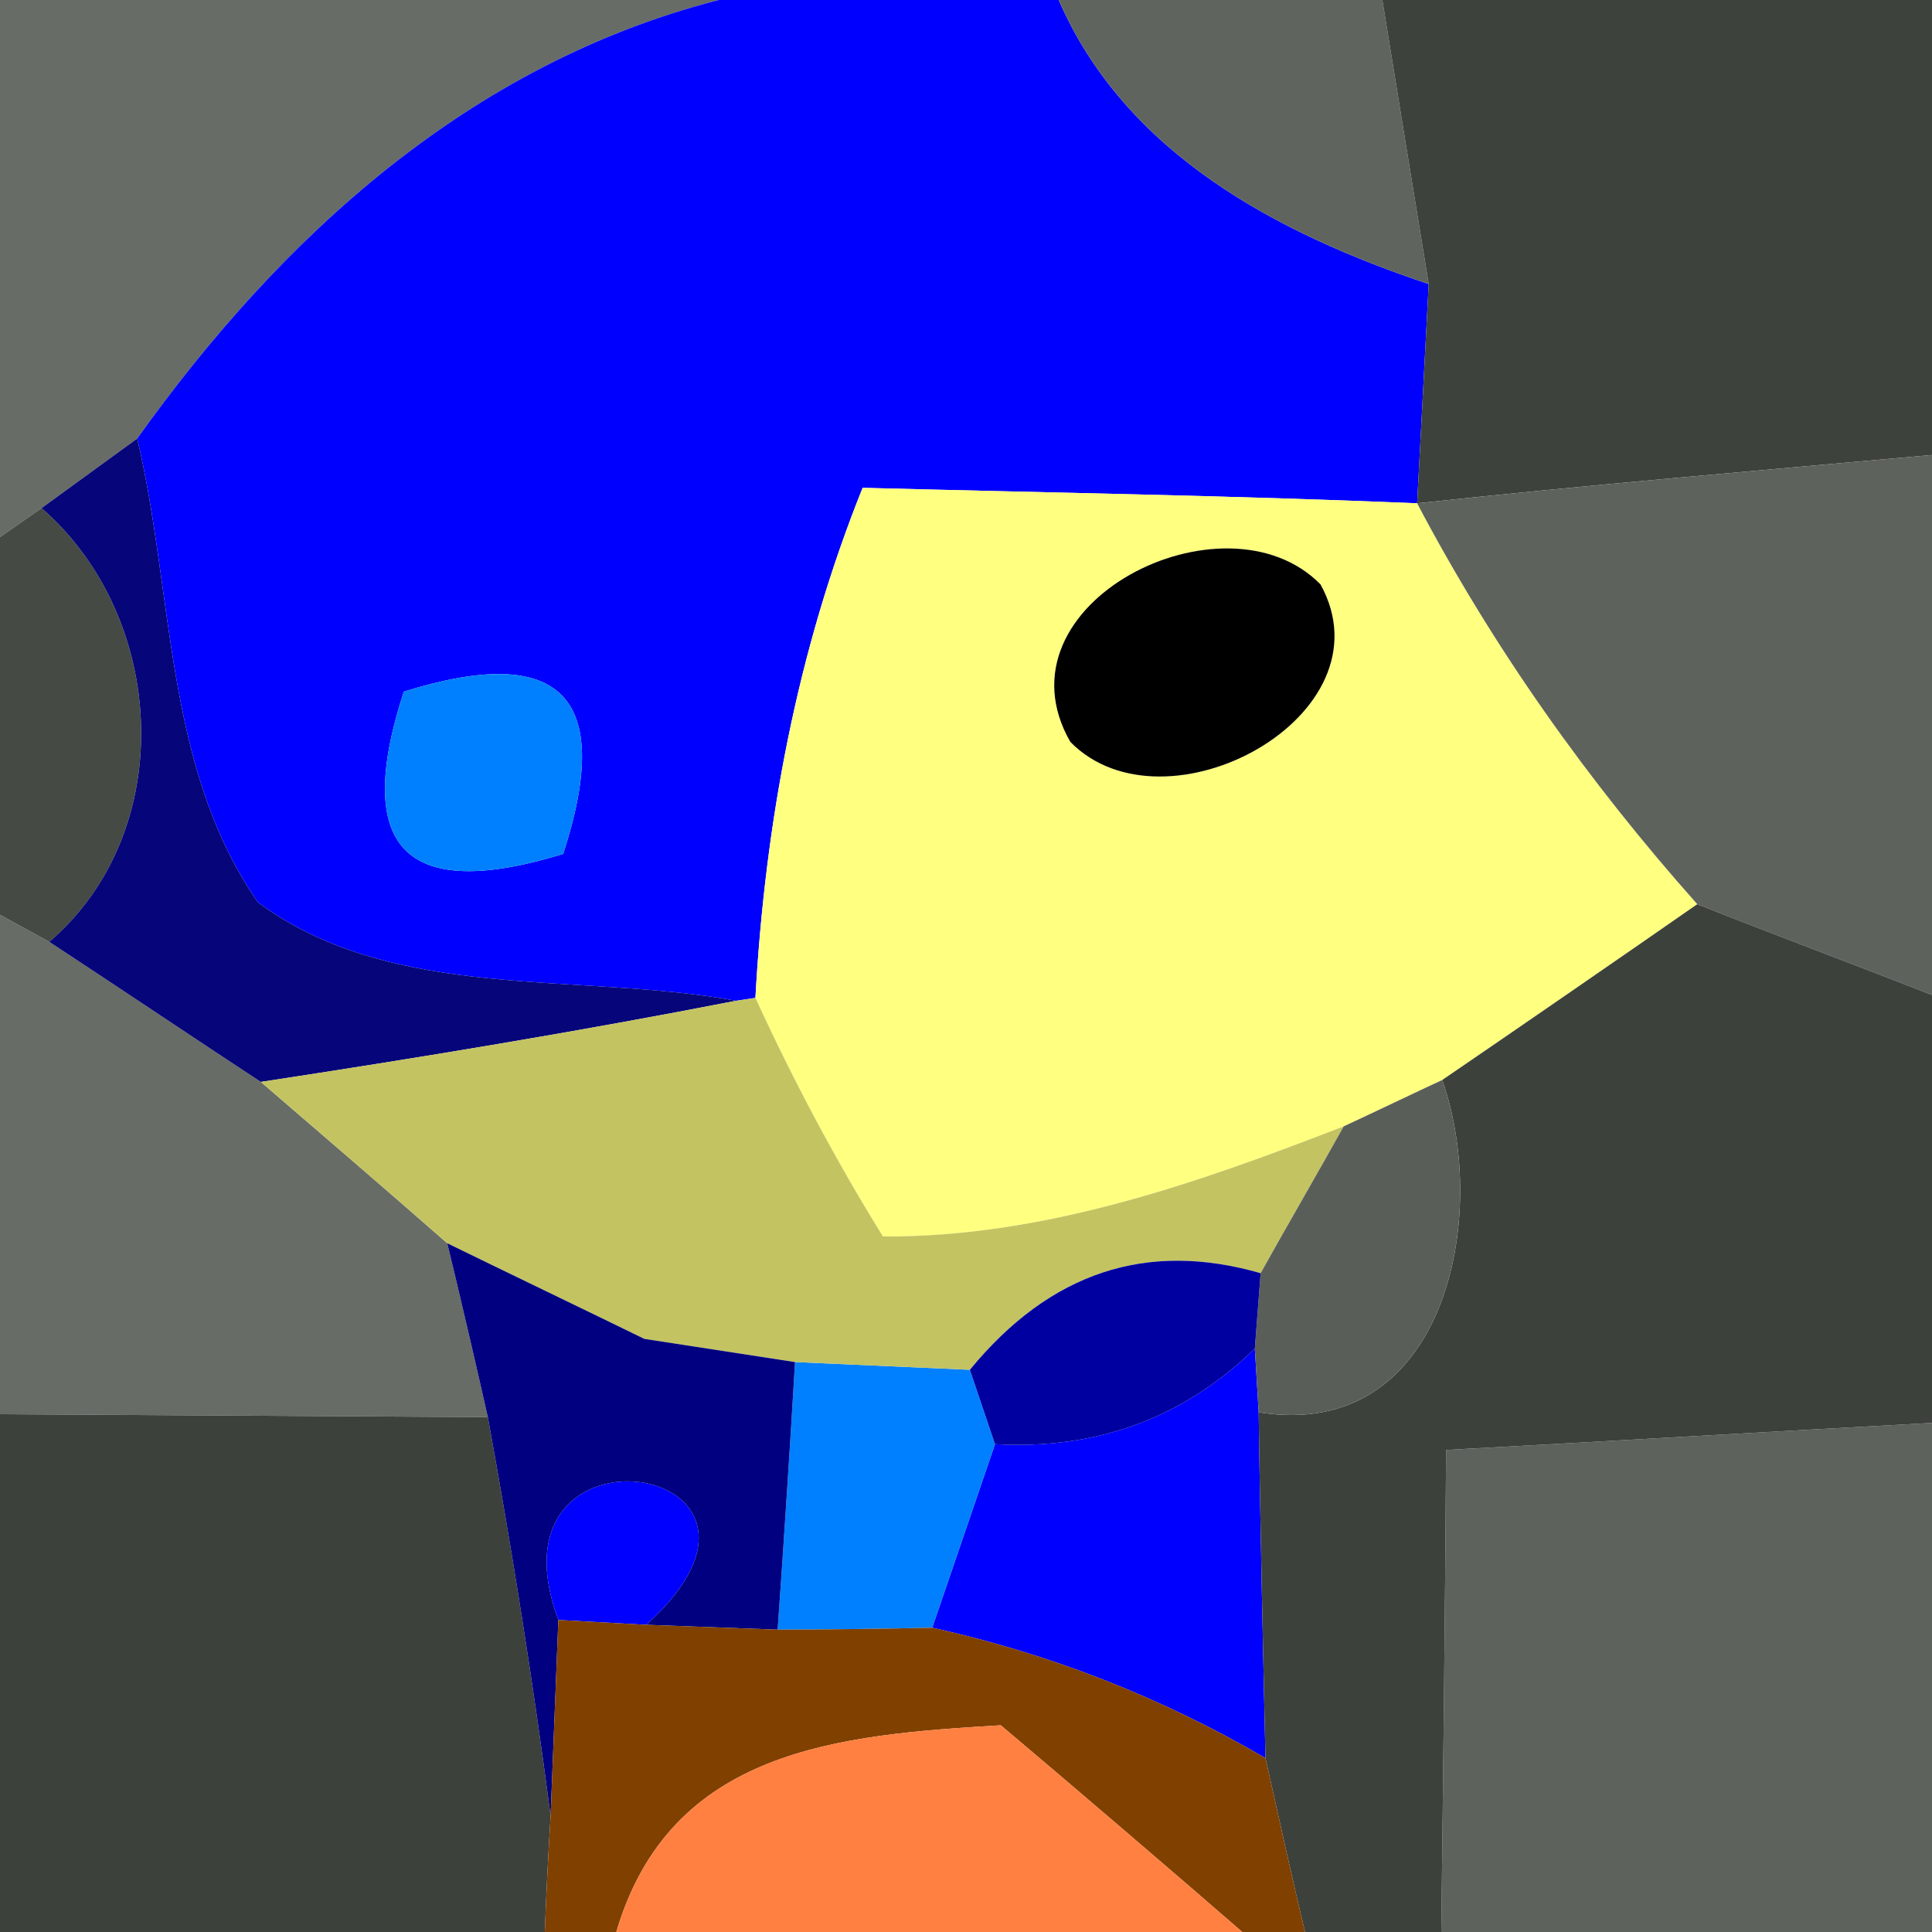
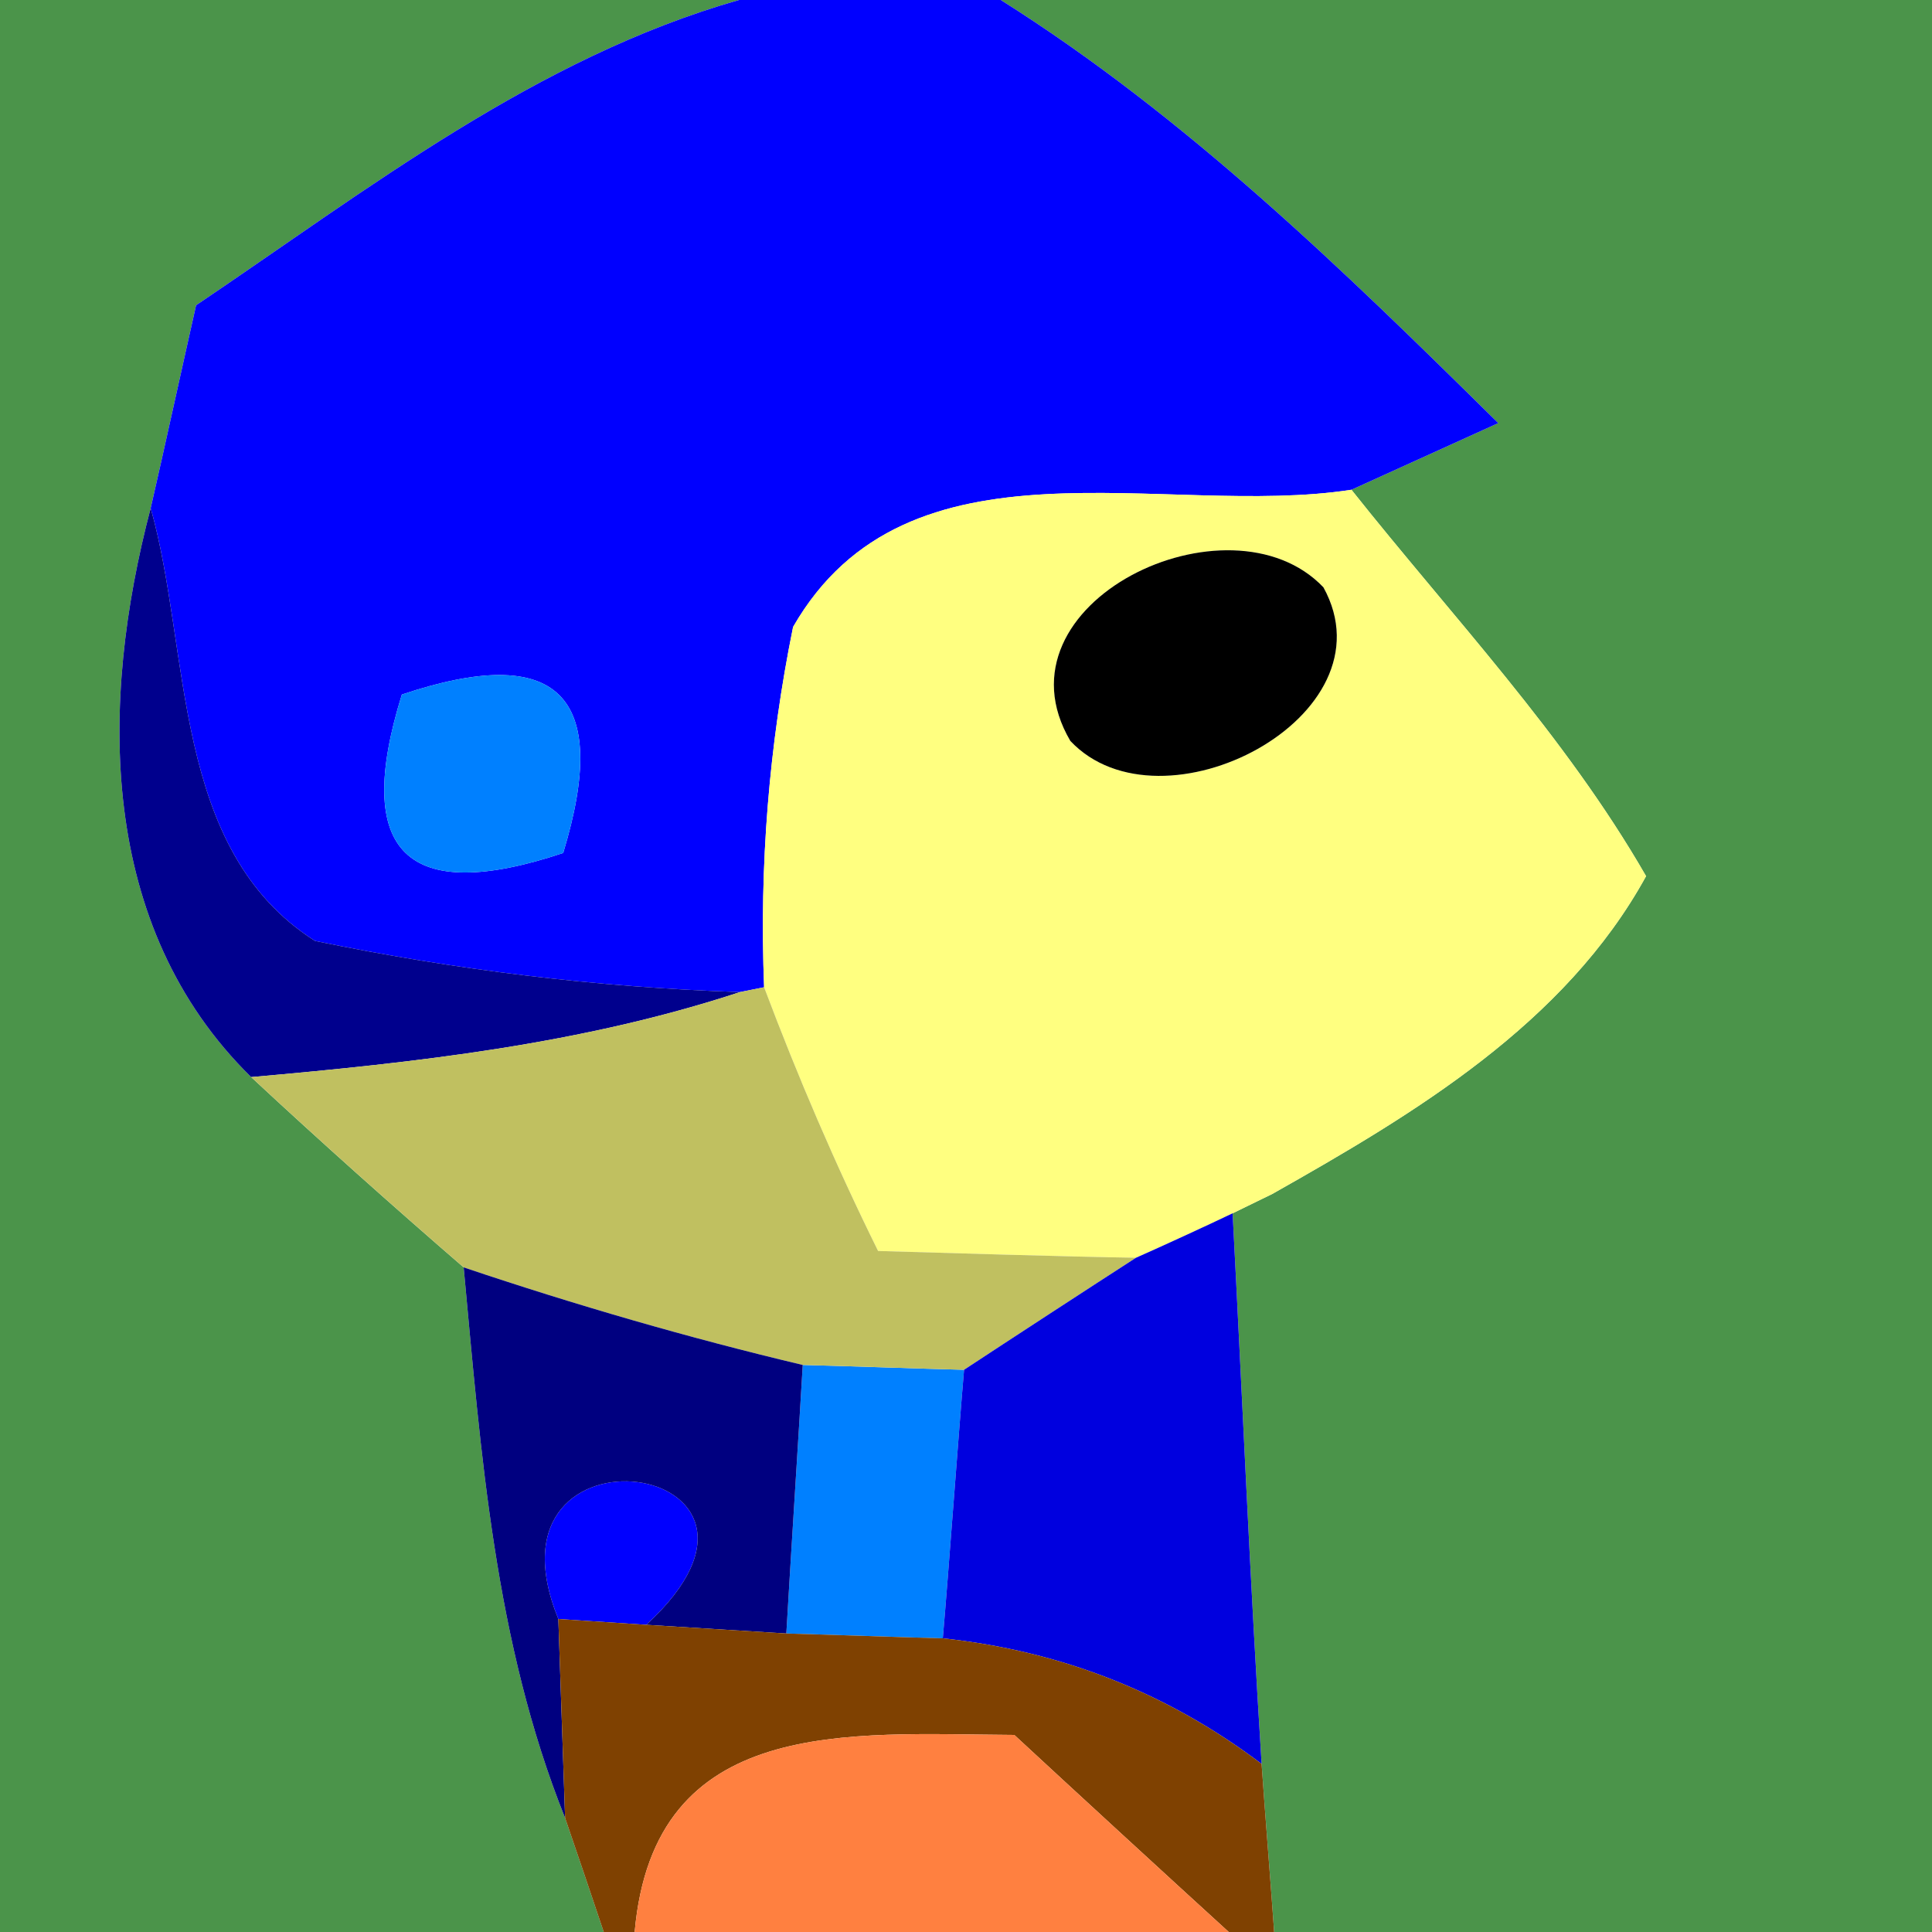
<svg xmlns="http://www.w3.org/2000/svg" width="20pt" height="20pt" viewBox="0 0 20 20" version="1.1">
-   <g id="#676c66ff">
-     <path fill="#676c66" opacity="1.00" d=" M 0.00 0.00 L 7.44 0.00 C 4.87 0.66 2.92 2.44 1.42 4.54 L 0.43 5.26 L 0.00 5.56 L 0.00 0.00 Z" />
-     <path fill="#676c66" opacity="1.00" d=" M 0.00 9.47 L 0.51 9.75 C 1.06 10.11 2.15 10.84 2.70 11.20 C 3.34 11.75 3.99 12.31 4.63 12.87 C 4.74 13.32 4.95 14.22 5.05 14.67 C 3.37 14.66 1.68 14.65 0.00 14.64 L 0.00 9.47 Z" />
+   <g id="#4b944aff">
+     <path fill="#4b944a" opacity="1.00" d=" M 0.00 0.00 L 7.65 0.00 C 5.55 0.60 3.81 1.96 2.03 3.16 C 1.91 3.69 1.68 4.74 1.56 5.26 C 1.03 7.27 1.01 9.59 2.60 11.15 C 3.32 11.82 4.06 12.48 4.80 13.12 C 4.98 15.05 5.12 17.00 5.85 18.82 C 5.95 19.11 6.15 19.70 6.25 20.00 L 0.00 20.00 L 0.00 0.00 Z" />
+     <path fill="#4b944a" opacity="1.00" d=" M 10.36 0.00 L 20.00 0.00 L 20.00 20.00 L 13.19 20.00 C 13.16 19.57 13.09 18.70 13.06 18.26 C 12.94 16.36 12.86 14.46 12.76 12.56 L 13.17 12.36 C 14.64 11.53 16.20 10.60 17.04 9.07 C 16.20 7.61 15.03 6.38 13.99 5.07 L 15.51 4.38 C 13.90 2.79 12.28 1.21 10.36 0.00 Z" />
  </g>
  <g id="#0000ffff">
-     <path fill="#0000ff" opacity="1.00" d=" M 7.44 0.00 L 10.96 0.00 C 11.65 1.59 13.23 2.42 14.79 2.94 C 14.76 3.51 14.70 4.64 14.67 5.21 C 12.76 5.13 10.84 5.10 8.93 5.05 C 8.25 6.74 7.92 8.52 7.82 10.33 L 7.62 10.36 C 5.99 10.06 4.07 10.38 2.67 9.34 C 1.70 7.95 1.80 6.13 1.42 4.54 C 2.92 2.44 4.87 0.66 7.44 0.00 M 4.18 7.16 C 3.65 8.79 4.20 9.34 5.83 8.84 C 6.36 7.21 5.81 6.65 4.18 7.16 Z" />
-     <path fill="#0000ff" opacity="1.00" d=" M 10.30 14.95 C 11.35 15.01 12.25 14.68 12.99 13.96 L 13.03 14.62 C 13.04 15.52 13.08 17.31 13.10 18.20 C 12.02 17.57 10.87 17.12 9.65 16.85 C 9.81 16.38 10.14 15.42 10.30 14.95 Z" />
-     <path fill="#0000ff" opacity="1.00" d=" M 5.78 16.77 C 4.97 14.58 8.55 15.14 6.69 16.82 L 5.78 16.77 Z" />
-   </g>
-   <g id="#60645fff">
-     <path fill="#60645f" opacity="1.00" d=" M 10.96 0.00 L 14.31 0.00 C 14.43 0.74 14.67 2.21 14.79 2.94 C 13.23 2.42 11.65 1.59 10.96 0.00 Z" />
-   </g>
-   <g id="#3e423dff">
-     <path fill="#3e423d" opacity="1.00" d=" M 14.31 0.00 L 20.00 0.00 L 20.00 4.71 C 18.22 4.87 16.44 5.02 14.67 5.21 C 14.70 4.64 14.76 3.51 14.79 2.94 C 14.67 2.21 14.43 0.74 14.31 0.00 Z" />
-   </g>
-   <g id="#454a44ff">
-     <path fill="#454a44" opacity="1.00" d=" M 0.00 5.56 L 0.43 5.26 C 1.73 6.39 1.85 8.60 0.51 9.75 L 0.00 9.47 L 0.00 5.56 Z" />
-   </g>
-   <g id="#06067aff">
-     <path fill="#06067a" opacity="1.00" d=" M 0.43 5.26 L 1.42 4.54 C 1.80 6.13 1.70 7.95 2.67 9.34 C 4.07 10.38 5.99 10.06 7.62 10.36 C 5.98 10.68 4.34 10.95 2.70 11.20 C 2.15 10.84 1.06 10.11 0.51 9.75 C 1.85 8.60 1.73 6.39 0.43 5.26 Z" />
+     <path fill="#0000ff" opacity="1.00" d=" M 7.65 0.00 L 10.36 0.00 C 12.28 1.21 13.90 2.79 15.51 4.38 L 13.99 5.07 C 12.05 5.37 9.40 4.42 8.21 6.49 C 7.96 7.72 7.86 8.96 7.91 10.22 L 7.66 10.27 C 6.17 10.22 4.71 10.04 3.26 9.74 C 1.77 8.79 1.98 6.75 1.56 5.26 C 1.68 4.74 1.91 3.69 2.03 3.16 C 3.81 1.96 5.55 0.60 7.65 0.00 M 4.16 7.19 C 3.65 8.83 4.21 9.37 5.83 8.83 C 6.33 7.19 5.77 6.65 4.16 7.19 Z" />
+     <path fill="#0000ff" opacity="1.00" d=" M 5.78 16.76 C 4.90 14.60 8.54 15.12 6.69 16.82 L 5.78 16.76 Z" />
  </g>
  <g id="#ffff80ff">
-     <path fill="#ffff80" opacity="1.00" d=" M 8.93 5.05 C 10.84 5.10 12.76 5.13 14.67 5.21 C 15.46 6.71 16.44 8.09 17.57 9.36 C 16.91 9.82 15.59 10.73 14.93 11.18 C 14.67 11.30 14.17 11.54 13.91 11.66 C 12.39 12.25 10.80 12.81 9.14 12.80 C 8.65 12.01 8.21 11.18 7.82 10.33 C 7.92 8.52 8.25 6.74 8.93 5.05 M 11.08 7.68 C 12.06 8.68 14.42 7.41 13.67 6.05 C 12.68 5.04 10.26 6.25 11.08 7.68 Z" />
+     <path fill="#ffff80" opacity="1.00" d=" M 8.21 6.49 C 9.40 4.42 12.05 5.37 13.99 5.07 C 15.03 6.38 16.20 7.61 17.04 9.07 C 16.20 10.60 14.64 11.53 13.17 12.36 L 12.76 12.56 C 12.51 12.68 12.01 12.91 11.76 13.02 C 11.09 13.01 9.76 12.97 9.09 12.95 C 8.65 12.06 8.26 11.15 7.91 10.22 C 7.86 8.96 7.96 7.72 8.21 6.49 M 11.08 7.67 C 12.02 8.67 14.44 7.42 13.70 6.08 C 12.73 5.06 10.24 6.24 11.08 7.67 Z" />
  </g>
-   <g id="#5e625dff">
-     <path fill="#5e625d" opacity="1.00" d=" M 14.67 5.21 C 16.44 5.02 18.22 4.87 20.00 4.71 L 20.00 10.30 C 19.39 10.06 18.17 9.60 17.57 9.36 C 16.44 8.09 15.46 6.71 14.67 5.21 Z" />
-     <path fill="#5e625d" opacity="1.00" d=" M 14.97 15.01 C 16.65 14.92 18.32 14.82 20.00 14.73 L 20.00 20.00 L 14.92 20.00 C 14.94 18.34 14.96 16.67 14.97 15.01 Z" />
+   <g id="#00008dff">
+     <path fill="#00008d" opacity="1.00" d=" M 2.60 11.15 C 1.01 9.59 1.03 7.27 1.56 5.26 C 1.98 6.75 1.77 8.79 3.26 9.74 C 4.71 10.04 6.17 10.22 7.66 10.27 C 6.02 10.81 4.30 11.00 2.60 11.15 Z" />
  </g>
  <g id="#000000ff">
-     <path fill="#000000" opacity="1.00" d=" M 11.08 7.68 C 10.26 6.25 12.68 5.04 13.67 6.05 C 14.42 7.41 12.06 8.68 11.08 7.68 Z" />
+     <path fill="#000000" opacity="1.00" d=" M 11.08 7.67 C 10.24 6.24 12.73 5.06 13.70 6.08 C 14.44 7.42 12.02 8.67 11.08 7.67 Z" />
  </g>
  <g id="#0080ffff">
-     <path fill="#0080ff" opacity="1.00" d=" M 4.18 7.16 C 5.81 6.65 6.36 7.21 5.83 8.84 C 4.20 9.34 3.65 8.79 4.18 7.16 Z" />
-     <path fill="#0080ff" opacity="1.00" d=" M 8.23 14.10 C 8.68 14.12 9.59 14.16 10.04 14.18 L 10.30 14.95 C 10.14 15.42 9.81 16.38 9.65 16.85 C 9.25 16.86 8.45 16.87 8.05 16.87 C 8.10 16.18 8.19 14.80 8.23 14.10 Z" />
+     <path fill="#0080ff" opacity="1.00" d=" M 4.16 7.19 C 5.77 6.65 6.33 7.19 5.83 8.83 C 4.21 9.37 3.65 8.83 4.16 7.19 Z" />
+     <path fill="#0080ff" opacity="1.00" d=" M 8.31 14.13 C 8.73 14.14 9.56 14.17 9.98 14.18 C 9.92 14.88 9.82 16.27 9.76 16.96 C 9.36 16.95 8.54 16.92 8.14 16.91 C 8.18 16.21 8.27 14.82 8.31 14.13 Z" />
  </g>
-   <g id="#c3c362ff">
-     <path fill="#c3c362" opacity="1.00" d=" M 7.62 10.36 L 7.82 10.33 C 8.21 11.18 8.65 12.01 9.14 12.80 C 10.80 12.81 12.39 12.25 13.91 11.66 C 13.70 12.04 13.26 12.80 13.05 13.18 C 11.87 12.84 10.87 13.17 10.04 14.18 C 9.59 14.16 8.68 14.12 8.23 14.10 C 7.84 14.04 7.06 13.92 6.67 13.86 C 6.16 13.61 5.14 13.12 4.63 12.87 C 3.99 12.31 3.34 11.75 2.70 11.20 C 4.34 10.95 5.98 10.68 7.62 10.36 Z" />
-   </g>
-   <g id="#3d413cff">
-     <path fill="#3d413c" opacity="1.00" d=" M 14.93 11.18 C 15.59 10.73 16.91 9.82 17.57 9.36 C 18.17 9.60 19.39 10.06 20.00 10.30 L 20.00 14.73 C 18.32 14.82 16.65 14.92 14.97 15.01 C 14.96 16.67 14.94 18.34 14.92 20.00 L 13.51 20.00 C 13.40 19.55 13.20 18.65 13.10 18.20 C 13.08 17.31 13.04 15.52 13.03 14.62 C 14.96 14.93 15.43 12.60 14.93 11.18 Z" />
-     <path fill="#3d413c" opacity="1.00" d=" M 0.00 14.64 C 1.68 14.65 3.37 14.66 5.05 14.67 C 5.30 16.04 5.52 17.42 5.70 18.80 C 5.68 19.10 5.65 19.70 5.64 20.00 L 0.00 20.00 L 0.00 14.64 Z" />
-   </g>
-   <g id="#5a5e59ff">
-     <path fill="#5a5e59" opacity="1.00" d=" M 13.91 11.66 C 14.17 11.54 14.67 11.30 14.93 11.18 C 15.43 12.60 14.96 14.93 13.03 14.62 L 12.99 13.96 L 13.05 13.18 C 13.26 12.80 13.70 12.04 13.91 11.66 Z" />
+   <g id="#c0c060ff">
+     <path fill="#c0c060" opacity="1.00" d=" M 7.66 10.27 L 7.91 10.22 C 8.26 11.15 8.65 12.06 9.09 12.95 C 9.76 12.97 11.09 13.01 11.76 13.02 C 11.31 13.31 10.42 13.89 9.98 14.18 C 9.56 14.17 8.73 14.14 8.31 14.13 C 7.13 13.85 5.96 13.51 4.80 13.12 C 4.06 12.48 3.32 11.82 2.60 11.15 C 4.30 11.00 6.02 10.81 7.66 10.27 Z" />
  </g>
  <g id="#000080ff">
-     <path fill="#000080" opacity="1.00" d=" M 4.63 12.87 C 5.14 13.12 6.16 13.61 6.67 13.86 C 7.06 13.92 7.84 14.04 8.23 14.10 C 8.19 14.80 8.10 16.18 8.05 16.87 L 6.69 16.82 C 8.55 15.14 4.97 14.58 5.78 16.77 L 5.70 18.80 C 5.52 17.42 5.30 16.04 5.05 14.67 C 4.95 14.22 4.74 13.32 4.63 12.87 Z" />
+     <path fill="#000080" opacity="1.00" d=" M 4.80 13.12 C 5.96 13.51 7.13 13.85 8.31 14.13 C 8.27 14.82 8.18 16.21 8.14 16.91 L 6.69 16.82 C 8.54 15.12 4.90 14.60 5.78 16.76 L 5.85 18.82 C 5.12 17.00 4.98 15.05 4.80 13.12 Z" />
  </g>
-   <g id="#0000a0ff">
-     <path fill="#0000a0" opacity="1.00" d=" M 10.04 14.18 C 10.87 13.17 11.87 12.84 13.05 13.18 L 12.99 13.96 C 12.25 14.68 11.35 15.01 10.30 14.95 L 10.04 14.18 Z" />
+   <g id="#0000dfff">
+     <path fill="#0000df" opacity="1.00" d=" M 11.76 13.02 C 12.01 12.91 12.51 12.68 12.76 12.56 C 12.86 14.46 12.94 16.36 13.06 18.26 C 12.08 17.52 10.98 17.09 9.76 16.96 C 9.82 16.27 9.92 14.88 9.98 14.18 C 10.42 13.89 11.31 13.31 11.76 13.02 Z" />
  </g>
-   <g id="#804000ff">
-     <path fill="#804000" opacity="1.00" d=" M 5.78 16.77 L 6.69 16.82 L 8.05 16.87 C 8.45 16.87 9.25 16.86 9.65 16.85 C 10.87 17.12 12.02 17.57 13.10 18.20 C 13.20 18.65 13.40 19.55 13.51 20.00 L 12.86 20.00 C 12.24 19.46 10.99 18.39 10.36 17.86 C 8.69 17.96 6.94 18.10 6.38 20.00 L 5.64 20.00 C 5.65 19.70 5.68 19.10 5.70 18.80 L 5.78 16.77 Z" />
+   <g id="#7f4101ff">
+     <path fill="#7f4101" opacity="1.00" d=" M 5.78 16.76 L 6.69 16.82 L 8.14 16.91 C 8.54 16.92 9.36 16.95 9.76 16.96 C 10.98 17.09 12.08 17.52 13.06 18.26 C 13.09 18.70 13.16 19.57 13.19 20.00 L 12.72 20.00 C 12.16 19.49 11.05 18.47 10.50 17.96 C 8.78 17.95 6.77 17.75 6.57 20.00 L 6.25 20.00 C 6.15 19.70 5.95 19.11 5.85 18.82 L 5.78 16.76 Z" />
  </g>
  <g id="#ff8040ff">
-     <path fill="#ff8040" opacity="1.00" d=" M 6.38 20.00 C 6.94 18.10 8.69 17.96 10.36 17.86 C 10.99 18.39 12.24 19.46 12.86 20.00 L 6.38 20.00 Z" />
+     <path fill="#ff8040" opacity="1.00" d=" M 6.57 20.00 C 6.77 17.75 8.78 17.95 10.50 17.96 C 11.05 18.47 12.16 19.49 12.72 20.00 L 6.57 20.00 Z" />
  </g>
</svg>
